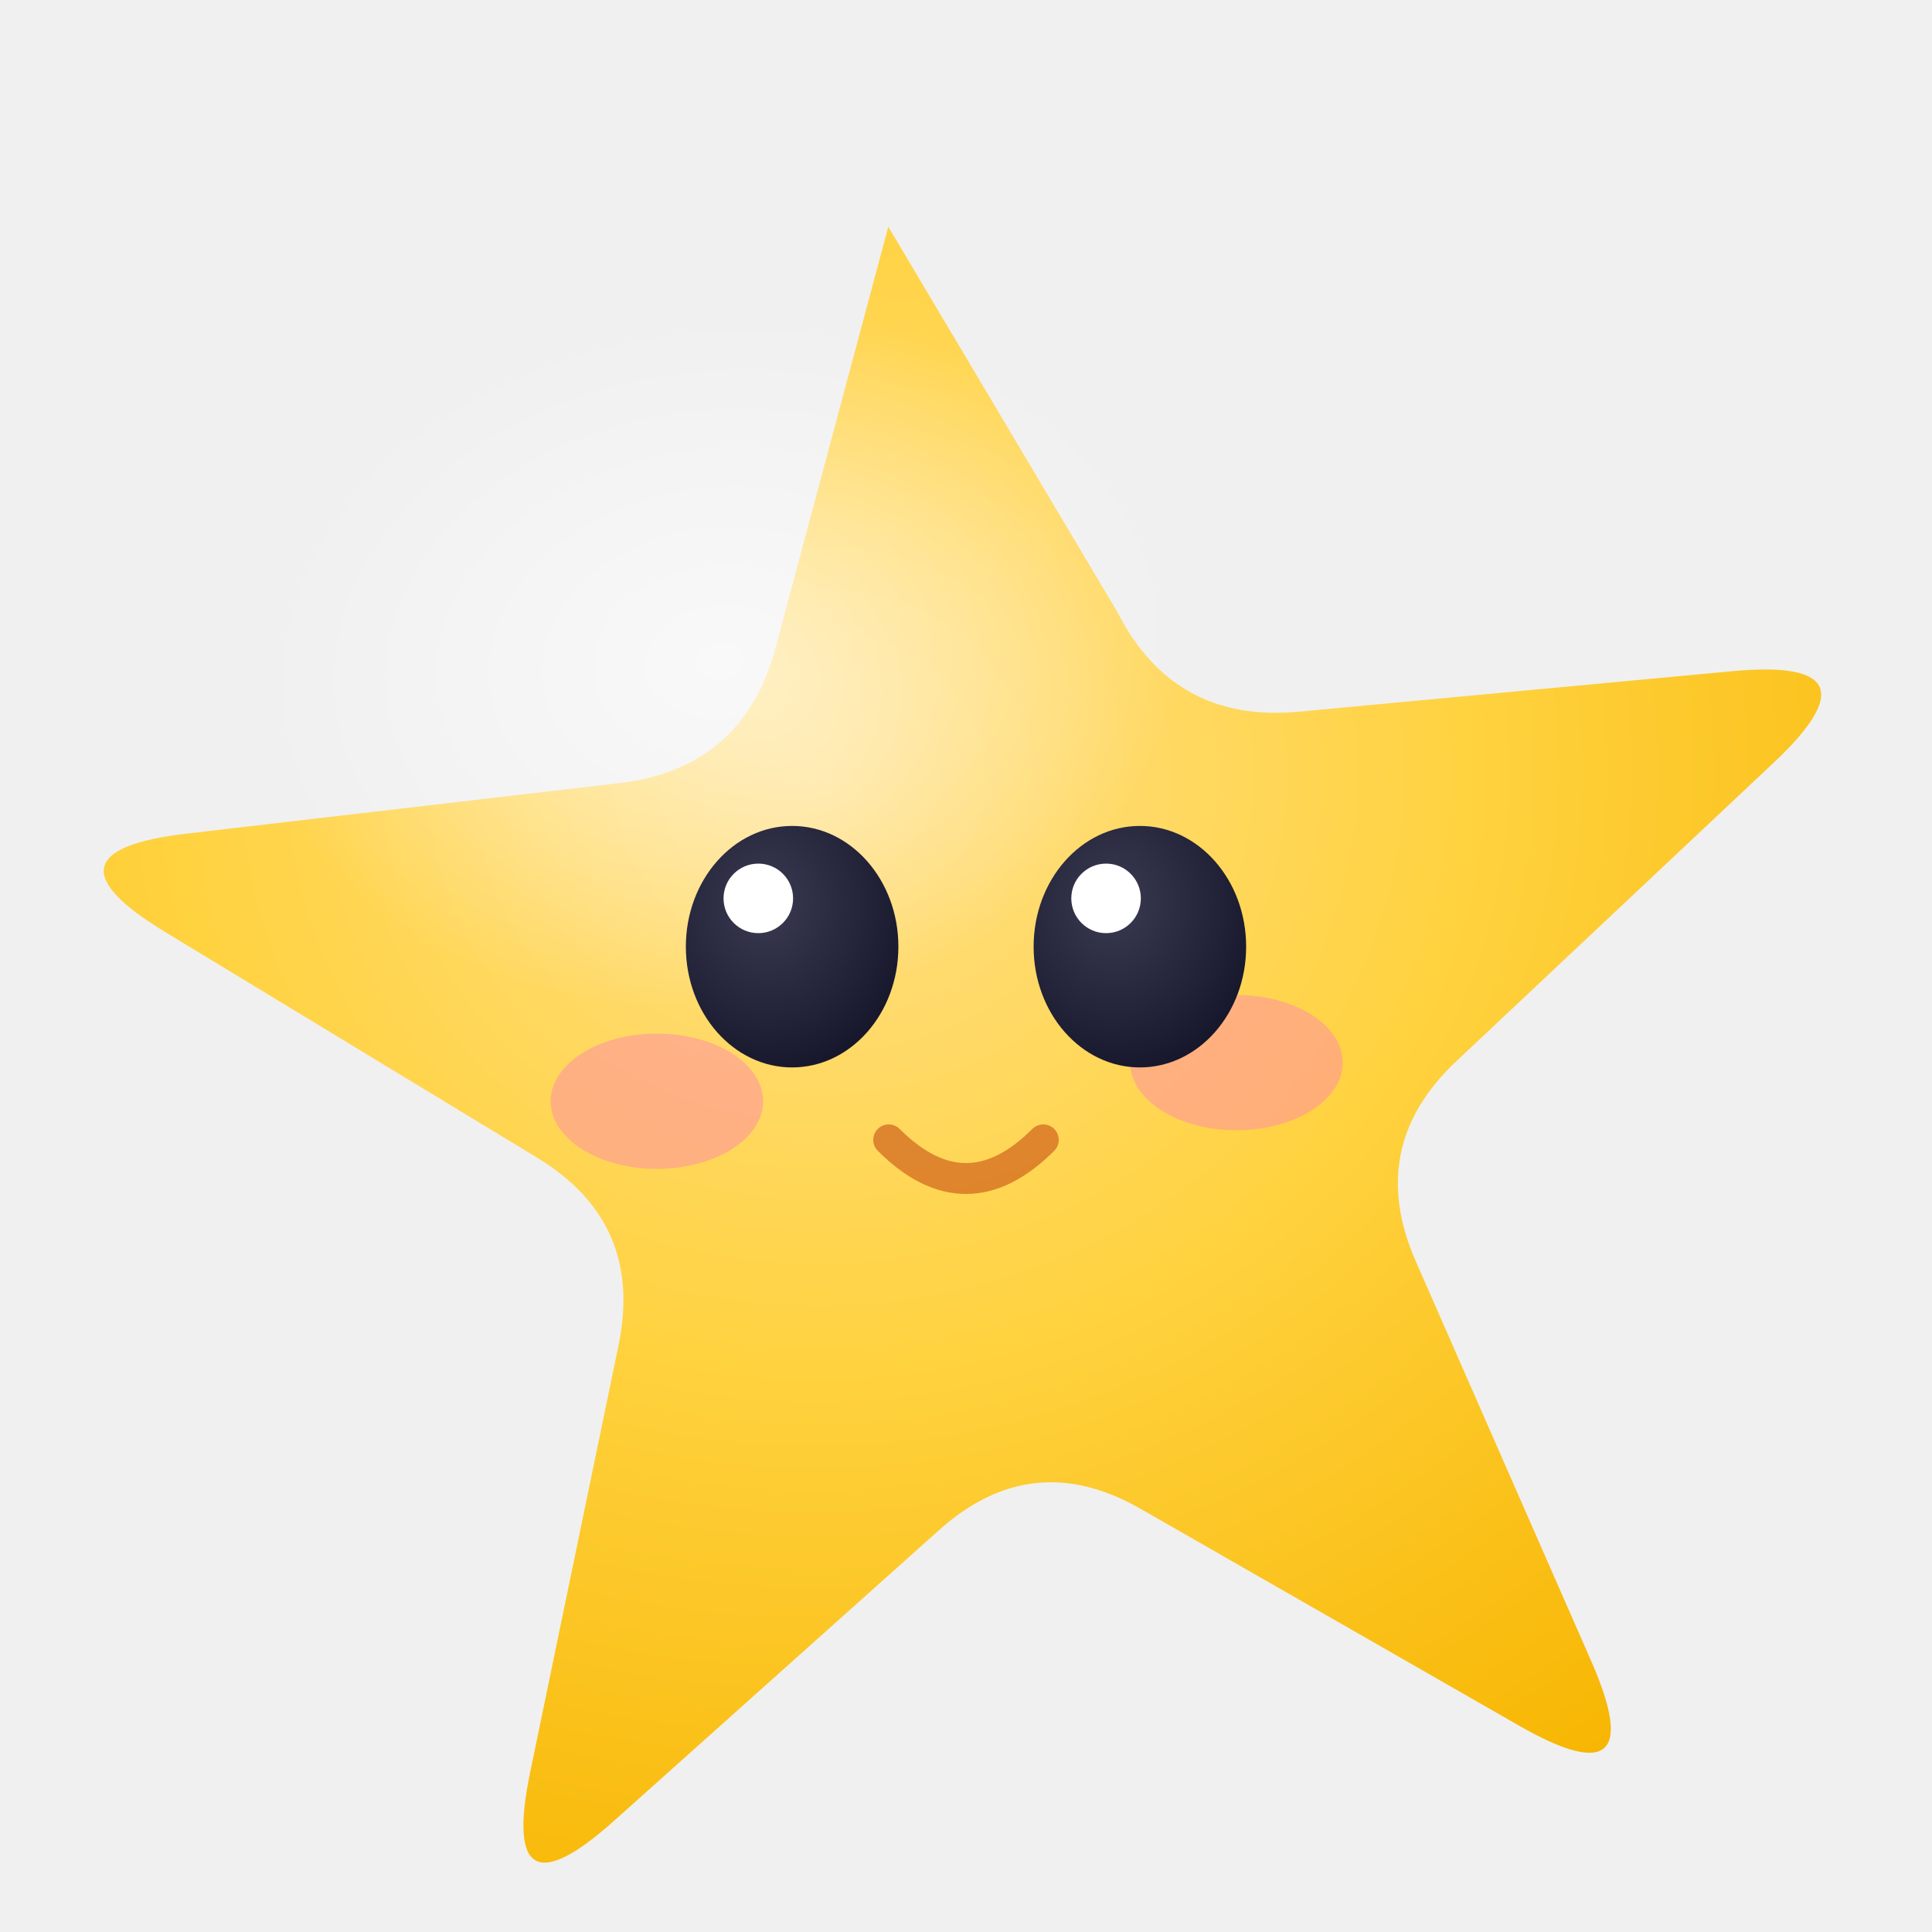
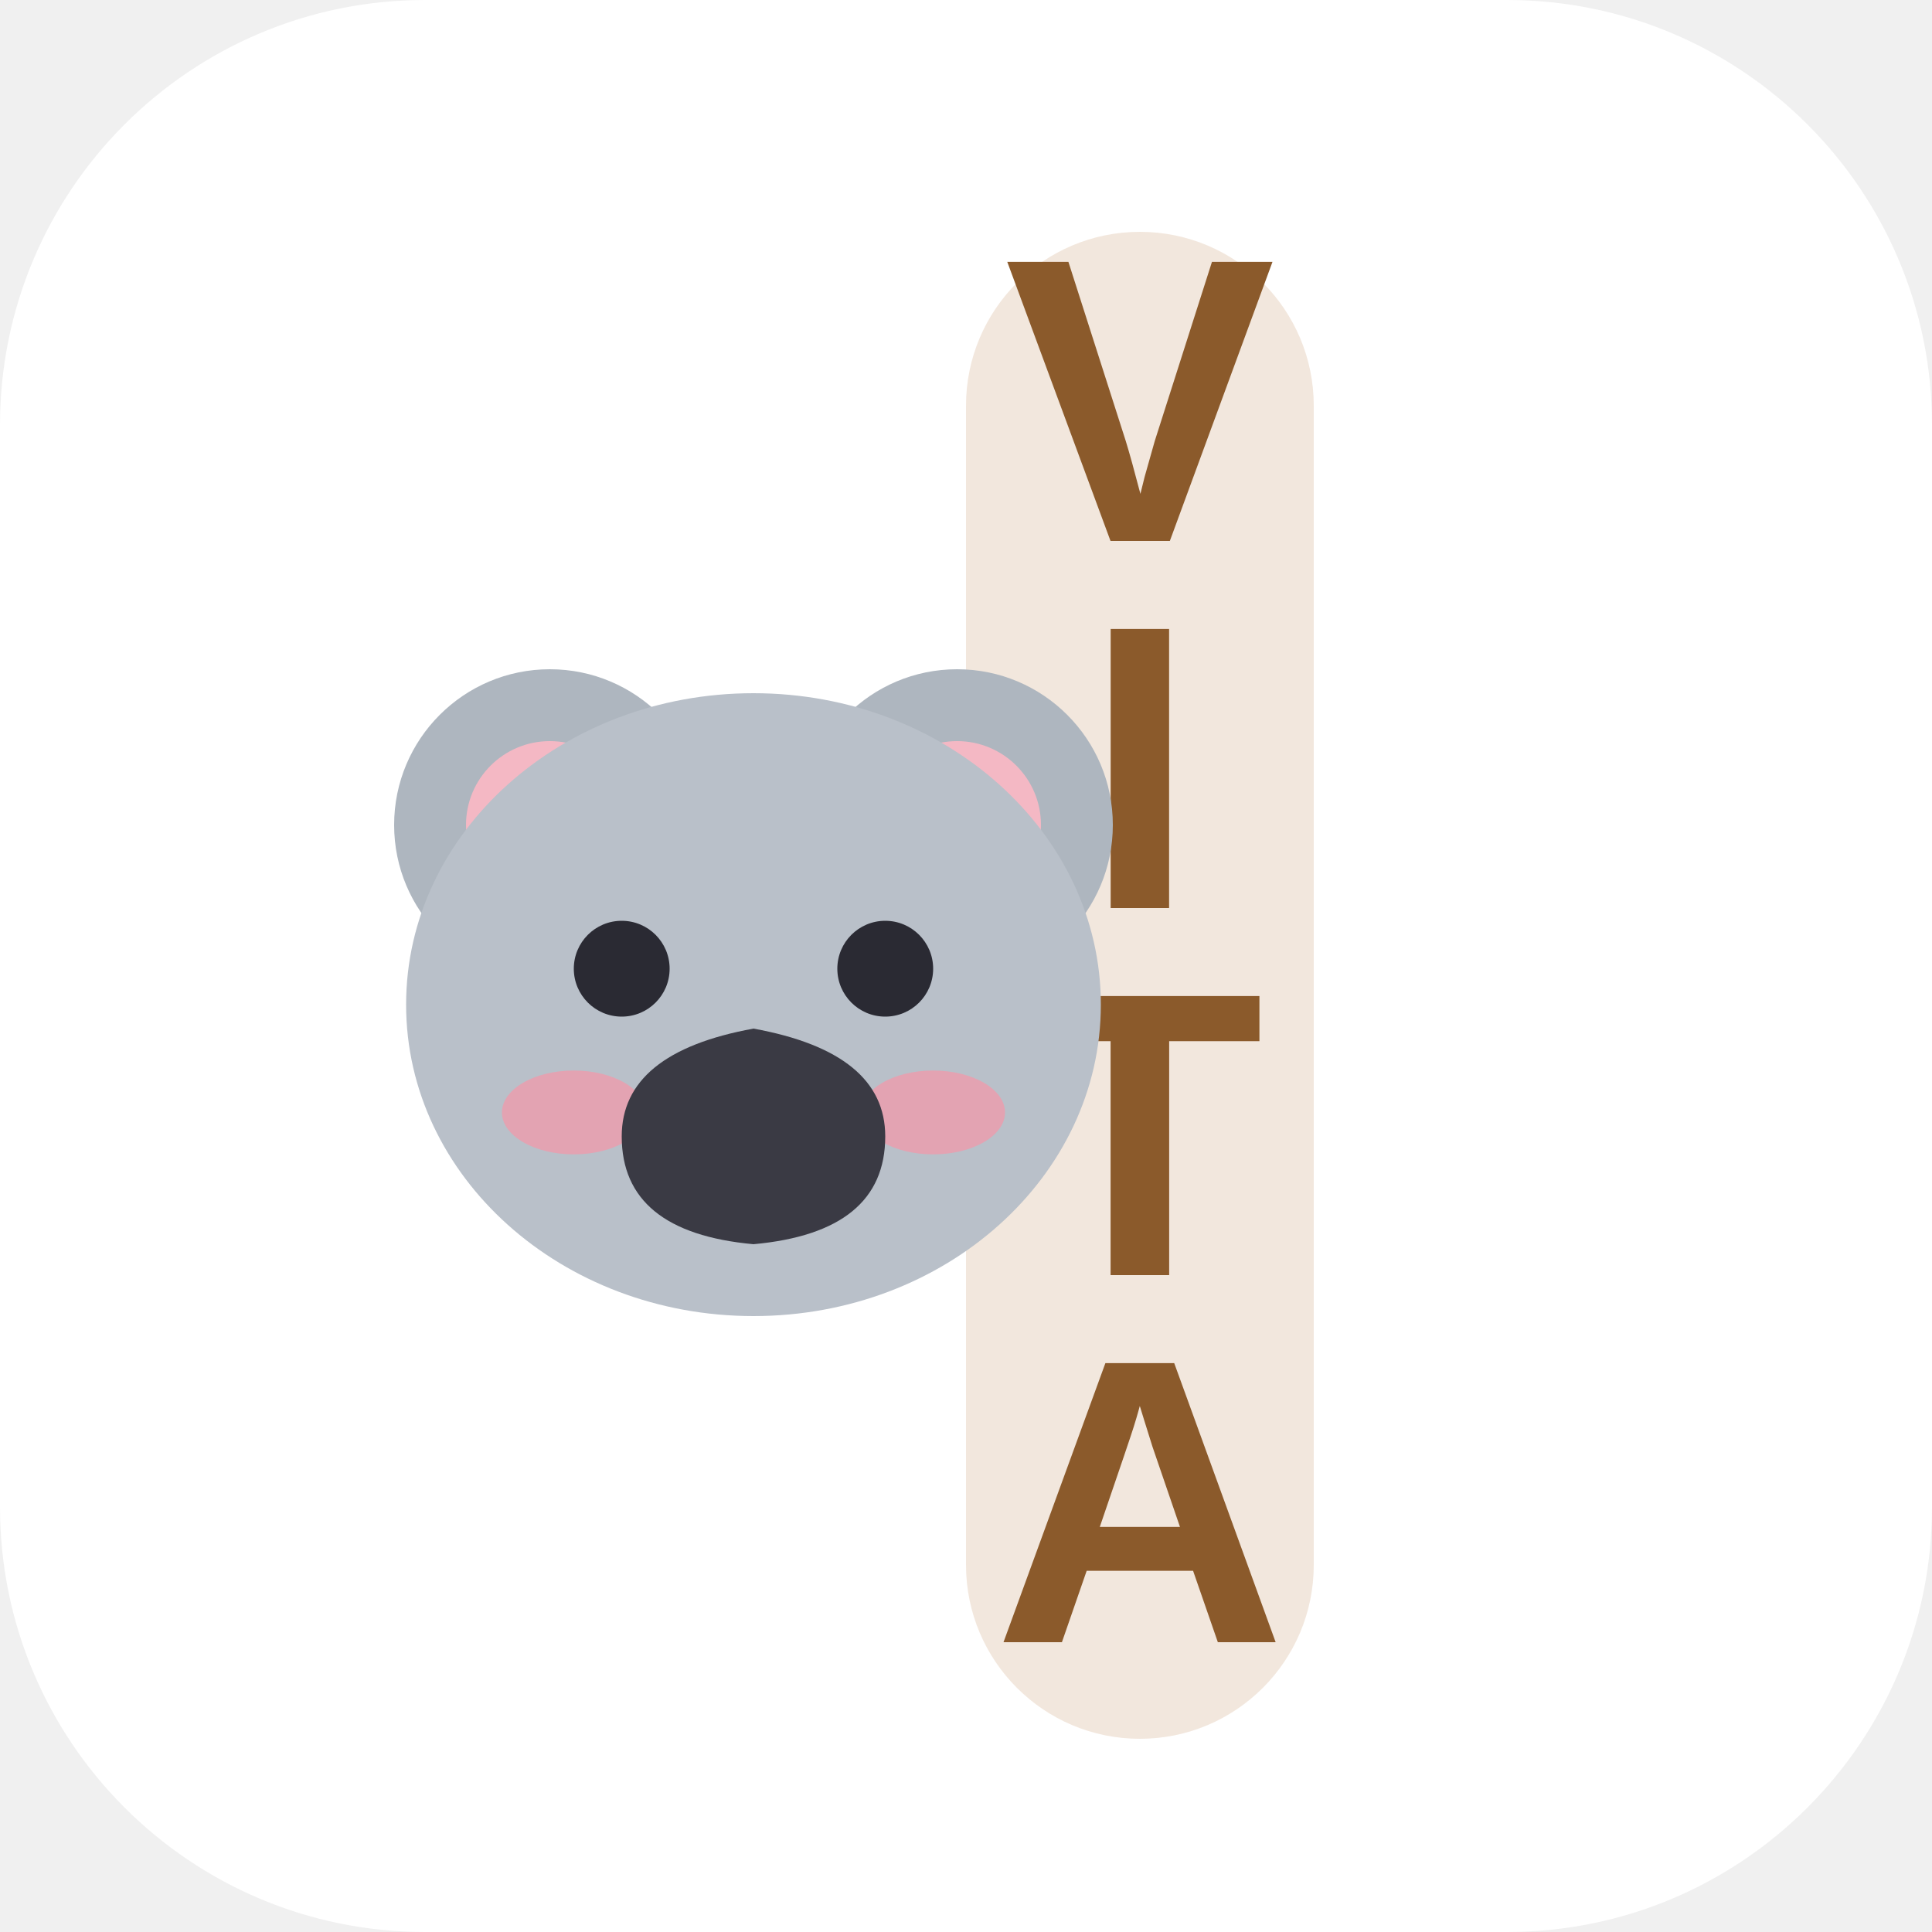
<svg xmlns="http://www.w3.org/2000/svg" viewBox="0 0 200 200">
-   <defs>
-     <radialGradient id="body" cx="42%" cy="34%" r="78%">
-       <stop offset="0%" stop-color="#FFE08A" />
-       <stop offset="48%" stop-color="#FFD23F" />
-       <stop offset="100%" stop-color="#F7B500" />
-     </radialGradient>
-     <radialGradient id="gloss" cx="50%" cy="50%" r="50%">
-       <stop offset="0%" stop-color="#fff" stop-opacity="0.85" />
-       <stop offset="100%" stop-color="#fff" stop-opacity="0" />
-     </radialGradient>
-     <radialGradient id="eye" cx="38%" cy="32%" r="75%">
-       <stop offset="0%" stop-color="#3A3A52" />
-       <stop offset="100%" stop-color="#15152A" />
-     </radialGradient>
-   </defs>
-   <g transform="rotate(-6 100 100)">
-     <path d="M100.00 23.05 L83.84 65.17 Q79.20 77.27 66.26 77.42 L21.16 77.94 Q5.16 78.13 17.89 87.81 L53.78 115.10 Q64.07 122.93 60.13 135.27 L46.40 178.31 Q41.53 193.57 54.51 184.20 L91.13 157.78 Q101.62 150.20 112.11 157.78 L148.73 184.20 Q161.71 193.57 156.84 178.31 L143.11 135.27 Q139.17 122.93 149.46 115.10 L185.35 87.81 Q198.08 78.13 182.08 77.94 L136.98 77.42 Q124.04 77.27 119.40 65.17 Z" fill="url(#body)" />
-     <ellipse cx="78" cy="66" rx="48" ry="36" fill="url(#gloss)" opacity="0.7" />
+   <rect width="200" height="200" rx="44" fill="#ffffff" />
+   <rect x="100" y="24" width="36" height="156" rx="18" fill="#B97A43" opacity="0.18" />
+   <g font-family="Arial, sans-serif" font-weight="900" font-size="42" fill="#8B5A2B" text-anchor="middle">
+     <text x="118" y="56">V</text>
+     <text x="118" y="94">I</text>
+     <text x="118" y="132">T</text>
+     <text x="118" y="170">A</text>
  </g>
-   <ellipse cx="68" cy="114" rx="11" ry="7" fill="#FF8FA3" opacity="0.55" />
-   <ellipse cx="128" cy="110" rx="11" ry="7" fill="#FF8FA3" opacity="0.55" />
-   <ellipse cx="82" cy="98" rx="11" ry="12.5" fill="url(#eye)" />
-   <ellipse cx="118" cy="98" rx="11" ry="12.5" fill="url(#eye)" />
-   <circle cx="78.5" cy="93" r="3.6" fill="#fff" />
-   <circle cx="114.5" cy="93" r="3.6" fill="#fff" />
-   <path d="M92 118 Q100 126 108 118" stroke="#C2410C" stroke-width="3.2" stroke-linecap="round" fill="none" opacity="0.55" />
+   <g transform="translate(78 104) scale(0.62)">
+     <circle cx="-34" cy="-30" r="26" fill="#AEB6BF" />
+     <circle cx="34" cy="-30" r="26" fill="#AEB6BF" />
+     <circle cx="-34" cy="-30" r="14" fill="#F4B8C4" />
+     <circle cx="34" cy="-30" r="14" fill="#F4B8C4" />
+     <ellipse cx="0" cy="0" rx="58" ry="52" fill="#B9C0C9" />
+     <ellipse cx="-30" cy="18" rx="12" ry="7" fill="#FF8FA3" opacity="0.6" />
+     <ellipse cx="30" cy="18" rx="12" ry="7" fill="#FF8FA3" opacity="0.6" />
+     <circle cx="-22" cy="-6" r="8" fill="#2A2A33" />
+     <circle cx="22" cy="-6" r="8" fill="#2A2A33" />
+     <path d="M0 4 q22 4 22 18 q0 16 -22 18 q-22 -2 -22 -18 q0 -14 22 -18 Z" fill="#3A3A44" />
+   </g>
</svg>
